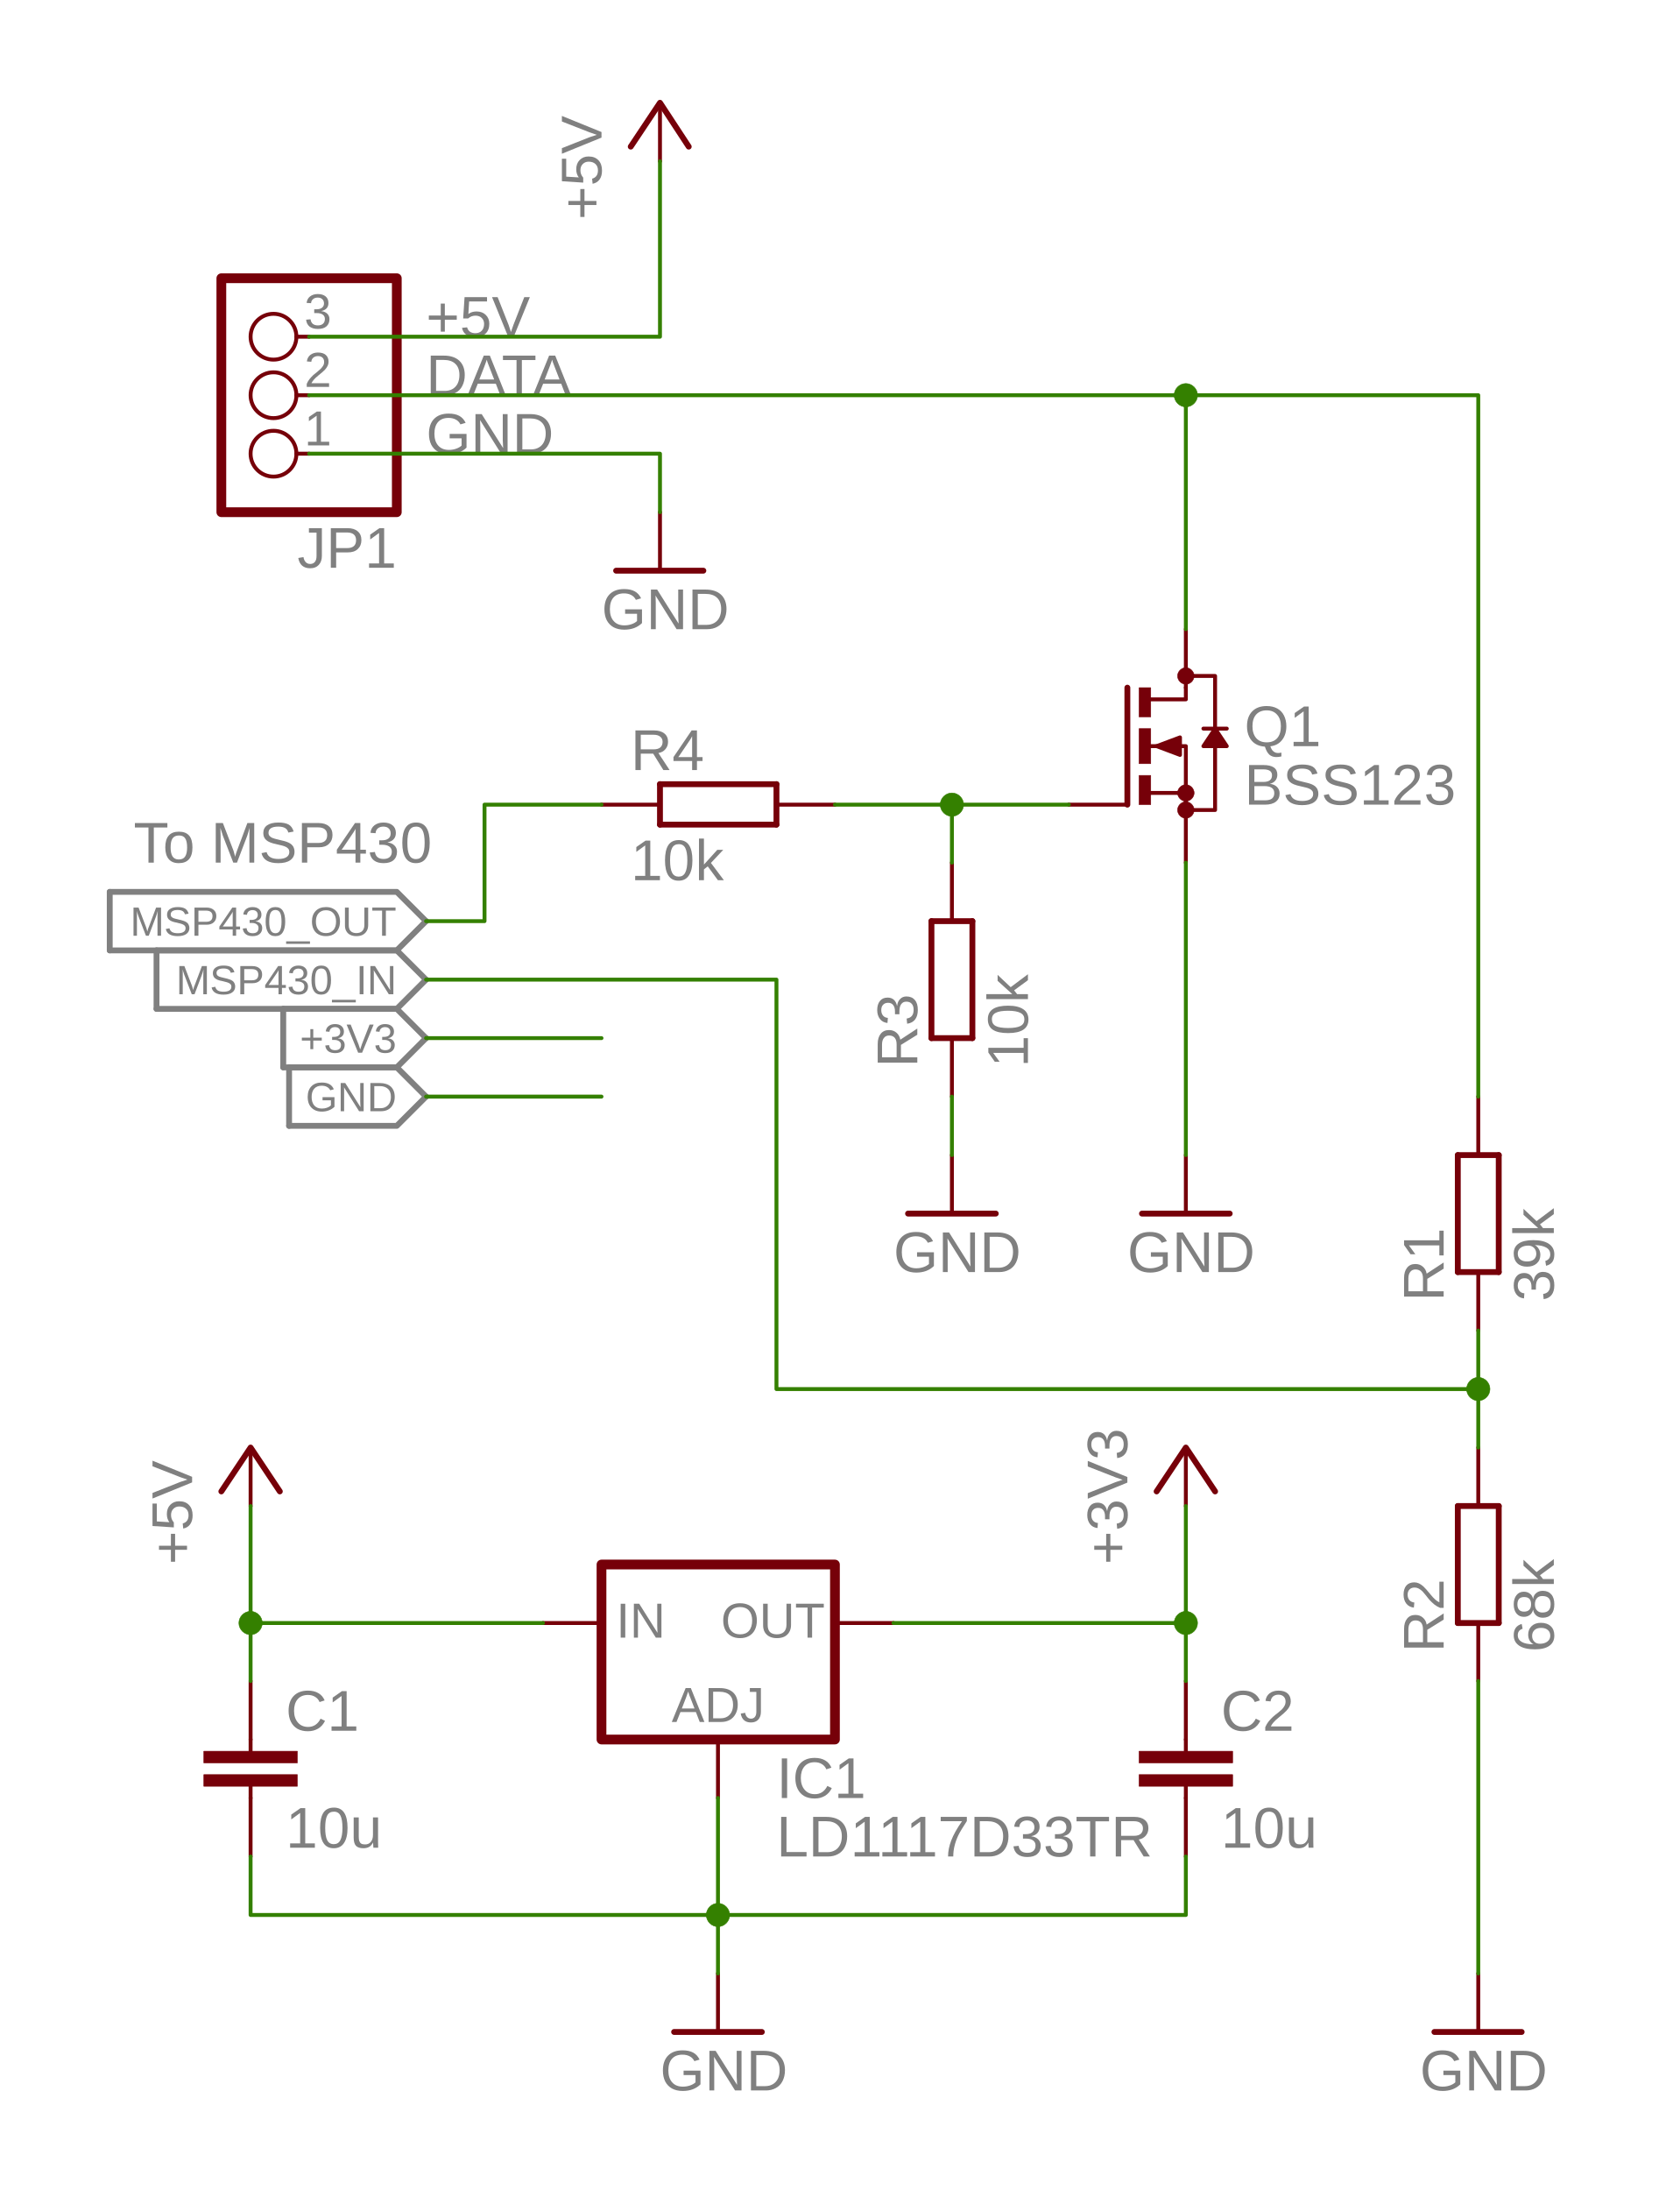
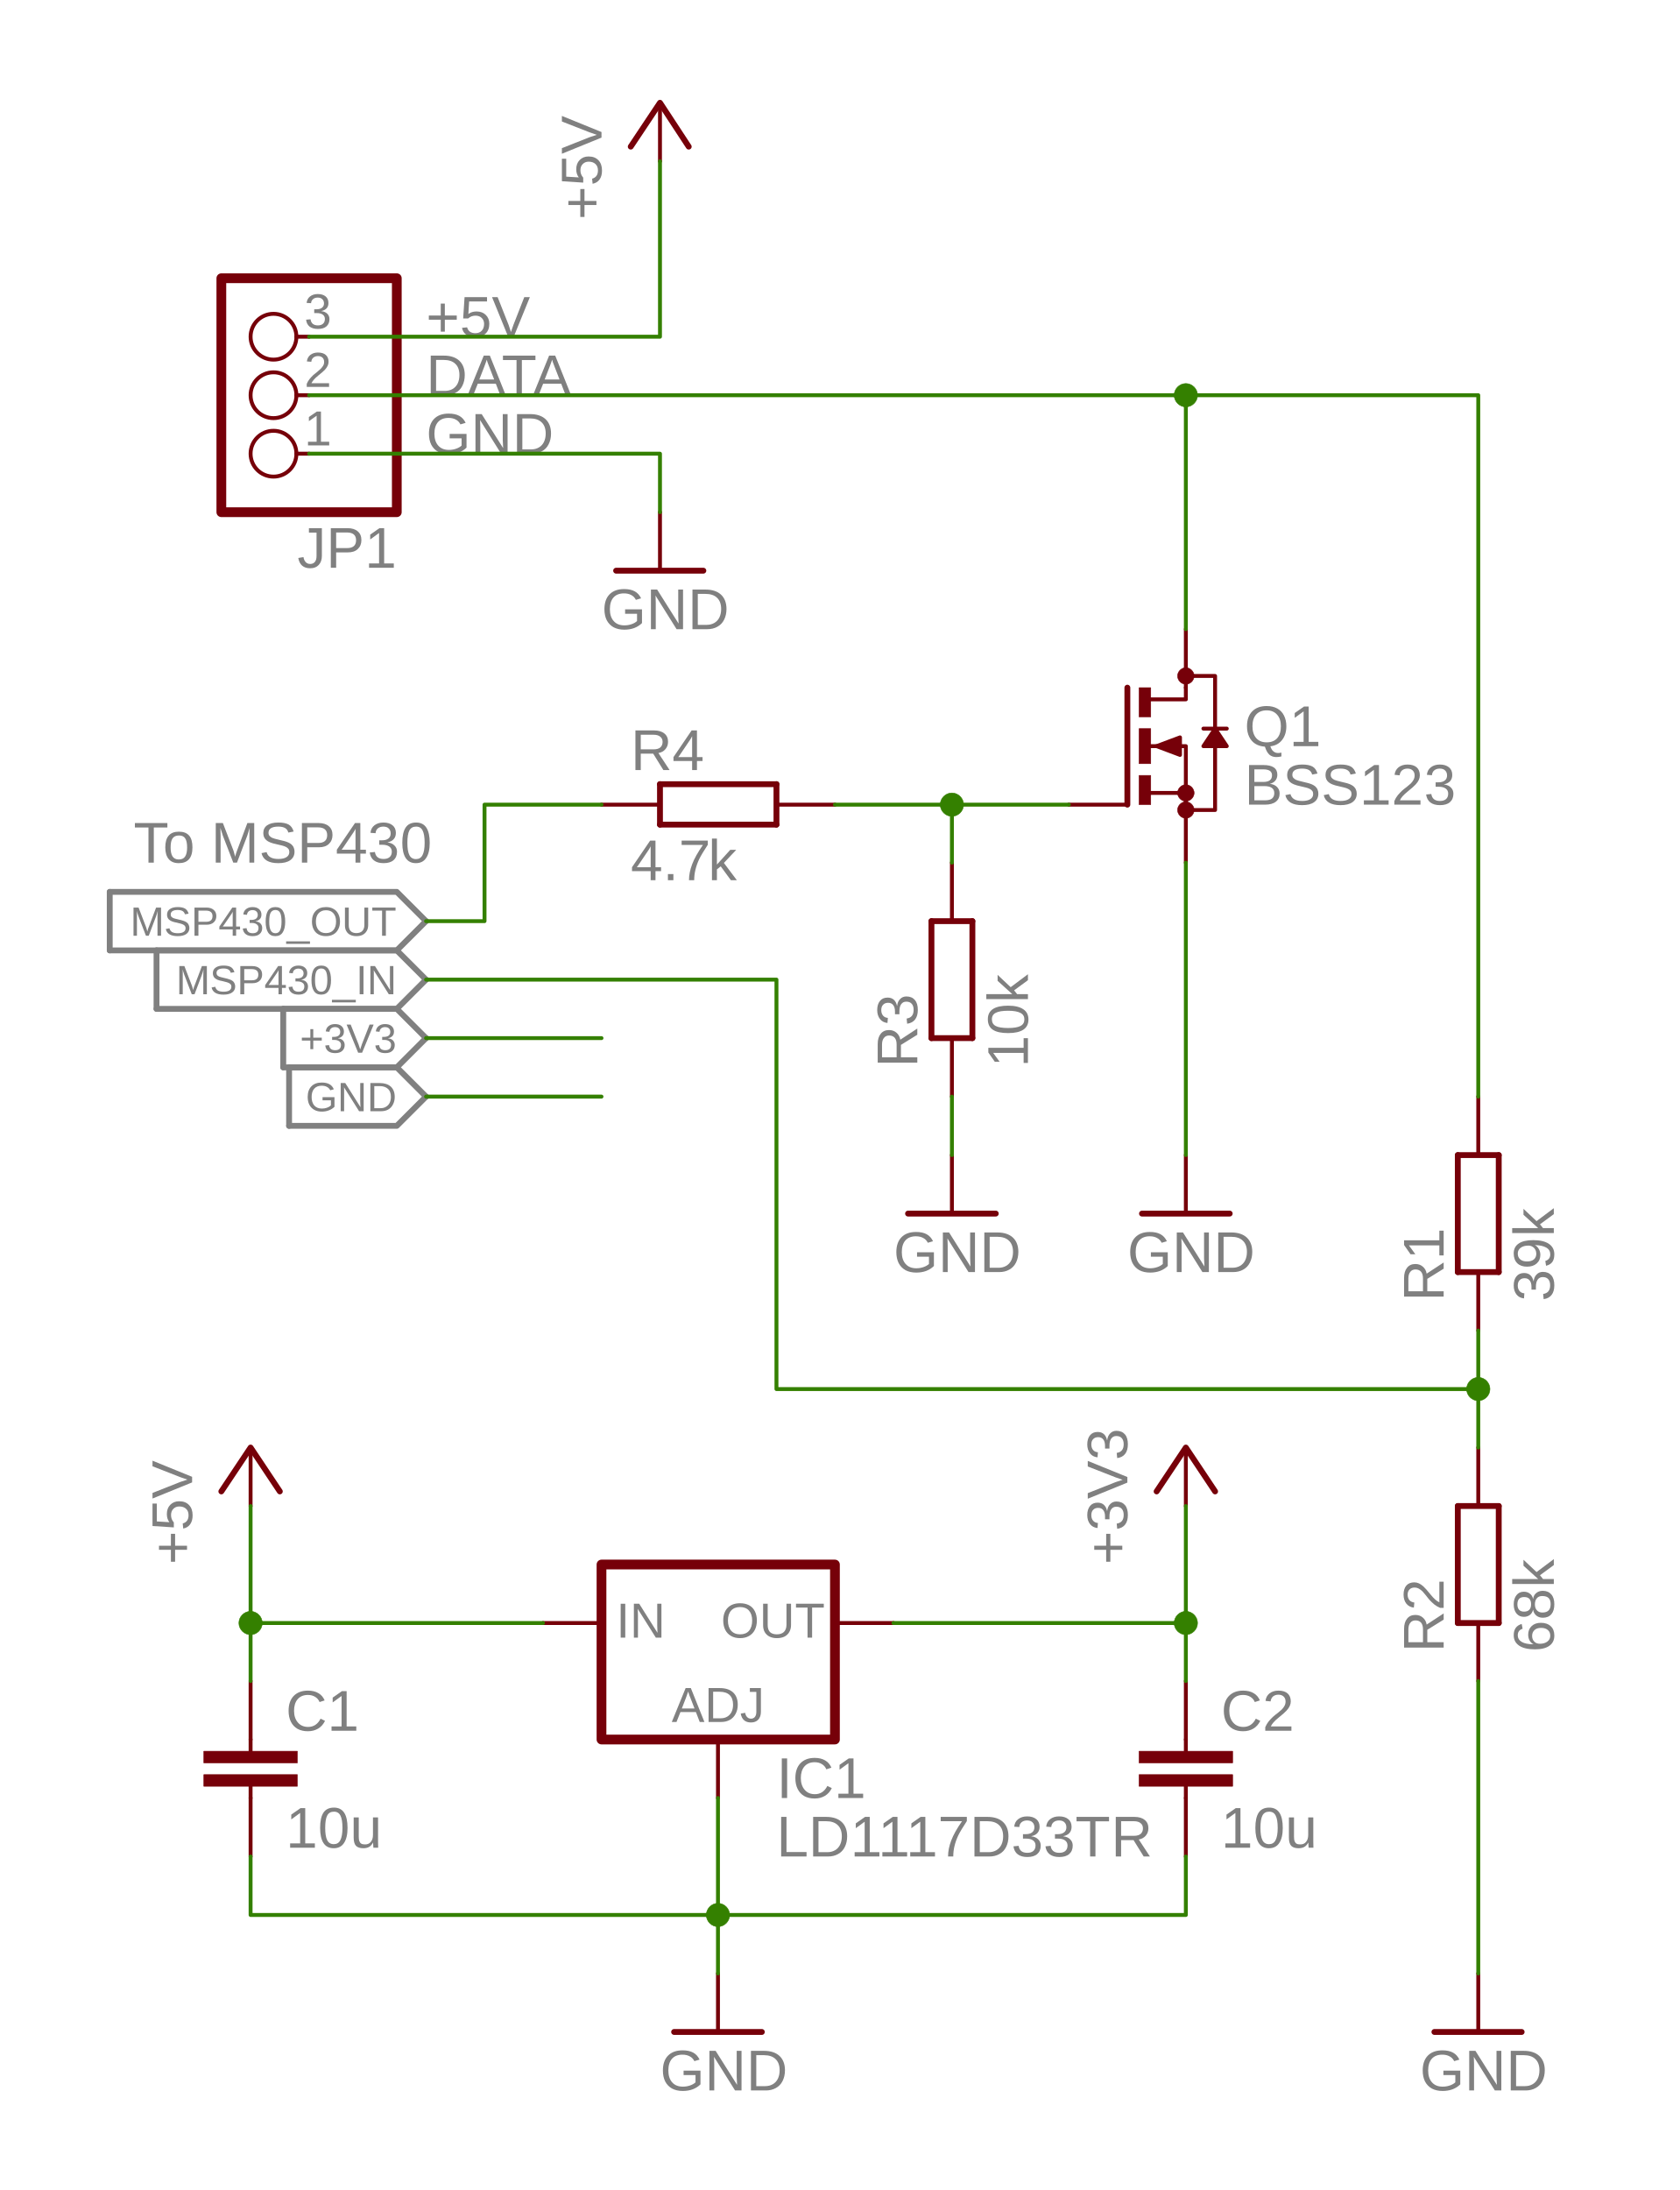
<svg xmlns="http://www.w3.org/2000/svg" version="1.0" id="Layer_1" x="0px" y="0px" width="206.75px" height="269.584px" viewBox="0 0 206.75 269.584" enable-background="new 0 0 206.75 269.584" xml:space="preserve">
  <text transform="matrix(1 0 0 1 16.4502 106.1895)">
    <tspan x="0" y="0" fill="#808080" font-family="'Arial'" font-size="7.08">T</tspan>
    <tspan x="3.603" y="0" fill="#808080" font-family="'Arial'" font-size="7.08">o</tspan>
    <tspan x="7.562" y="0" fill="#808080" font-family="'Arial'" font-size="7.08"> </tspan>
    <tspan x="9.536" y="0" fill="#808080" font-family="'Arial'" font-size="7.08">M</tspan>
    <tspan x="15.419" y="0" fill="#808080" font-family="'Arial'" font-size="7.08">SP43</tspan>
    <tspan x="32.795" y="0" fill="#808080" font-family="'Arial'" font-size="7.08">0</tspan>
  </text>
  <text transform="matrix(1 0 0 1 95.5903 228.5303)">
    <tspan x="0" y="0" fill="#808080" font-family="'Arial'" font-size="7.08">LD</tspan>
    <tspan x="9.079" y="0" fill="#808080" font-family="'Arial'" font-size="7.08">11</tspan>
    <tspan x="15.92" y="0" fill="#808080" font-family="'Arial'" font-size="7.08">17D33T</tspan>
    <tspan x="41.194" y="0" fill="#808080" font-family="'Arial'" font-size="7.08">R</tspan>
  </text>
  <g>
    <text transform="matrix(1 0 0 1 158.2256 227.4502)" fill="#808080" font-family="'Arial'" font-size="7.08">u</text>
    <text transform="matrix(1 0 0 1 154.2666 227.4502)" fill="#808080" font-family="'Arial'" font-size="7.08">0</text>
    <text transform="matrix(1 0 0 1 150.3076 227.4502)" fill="#808080" font-family="'Arial'" font-size="7.08">1</text>
    <text transform="matrix(1 0 0 1 43.0884 227.4502)" fill="#808080" font-family="'Arial'" font-size="7.08">u</text>
    <text transform="matrix(1 0 0 1 39.1294 227.4502)" fill="#808080" font-family="'Arial'" font-size="7.08">0</text>
    <text transform="matrix(1 0 0 1 35.1704 227.4502)" fill="#808080" font-family="'Arial'" font-size="7.08">1</text>
  </g>
  <text transform="matrix(1 0 0 1 81.2505 257.3301)" fill="#808080" font-family="'Arial'" font-size="7.08">GND</text>
  <text transform="matrix(1 0 0 1 74.0508 77.4497)" fill="#808080" font-family="'Arial'" font-size="7.08">GND</text>
  <text transform="matrix(0 -1 1 0 74.0503 27.0498)">
    <tspan x="0" y="0" fill="#808080" font-family="'Arial'" font-size="7.08">+</tspan>
    <tspan x="4.149" y="0" fill="#808080" font-family="'Arial'" font-size="7.08">5</tspan>
    <tspan x="8.094" y="0" fill="#808080" font-family="'Arial'" font-size="7.08">V</tspan>
  </text>
  <text transform="matrix(0 -1 1 0 23.6504 192.5898)">
    <tspan x="0" y="0" fill="#808080" font-family="'Arial'" font-size="7.08">+</tspan>
    <tspan x="4.148" y="0" fill="#808080" font-family="'Arial'" font-size="7.08">5</tspan>
    <tspan x="8.094" y="0" fill="#808080" font-family="'Arial'" font-size="7.08">V</tspan>
  </text>
  <text transform="matrix(0 -1 1 0 138.79 192.5908)">
    <tspan x="0" y="0" fill="#808080" font-family="'Arial'" font-size="7.08">+3V</tspan>
    <tspan x="12.837" y="0" fill="#808080" font-family="'Arial'" font-size="7.08">3</tspan>
  </text>
  <text transform="matrix(0 -1 1 0 191.29 160.1895)">
    <tspan x="0" y="0" fill="#808080" font-family="'Arial'" font-size="7.08">39</tspan>
    <tspan x="7.917" y="0" fill="#808080" font-family="'Arial'" font-size="7.08">k</tspan>
  </text>
  <text transform="matrix(0 -1 1 0 191.291 203.3887)">
    <tspan x="0" y="0" fill="#808080" font-family="'Arial'" font-size="7.08">68</tspan>
    <tspan x="7.917" y="0" fill="#808080" font-family="'Arial'" font-size="7.08">k</tspan>
  </text>
  <text transform="matrix(1 0 0 1 174.79 257.3301)" fill="#808080" font-family="'Arial'" font-size="7.08">GND</text>
  <text transform="matrix(1 0 0 1 153.1904 99.0498)">
    <tspan x="0" y="0" fill="#808080" font-family="'Arial'" font-size="7.08">BSS12</tspan>
    <tspan x="22.113" y="0" fill="#808080" font-family="'Arial'" font-size="7.08">3</tspan>
  </text>
  <text transform="matrix(0 -1 1 0 126.5498 131.3896)">
    <tspan x="0" y="0" fill="#808080" font-family="'Arial'" font-size="7.08">10</tspan>
    <tspan x="7.917" y="0" fill="#808080" font-family="'Arial'" font-size="7.08">k</tspan>
  </text>
  <text transform="matrix(1 0 0 1 77.6499 108.3496)">
-     <tspan x="0" y="0" fill="#808080" font-family="'Arial'" font-size="7.08">10</tspan>
-     <tspan x="7.917" y="0" fill="#808080" font-family="'Arial'" font-size="7.08">k</tspan>
+     <tspan x="0" y="0" fill="#808080" font-family="'Arial'" font-size="7.08">4.7</tspan>
+     <tspan x="9.517" y="0" fill="#808080" font-family="'Arial'" font-size="7.08">k</tspan>
  </text>
  <text transform="matrix(1 0 0 1 109.9902 156.5898)">
    <tspan x="0" y="0" fill="#808080" font-family="'Arial'" font-size="7.08">G</tspan>
    <tspan x="5.507" y="0" fill="#808080" font-family="'Arial'" font-size="7.08">N</tspan>
    <tspan x="10.613" y="0" fill="#808080" font-family="'Arial'" font-size="7.08" letter-spacing="13">D</tspan>
    <tspan x="28.789" y="0" fill="#808080" font-family="'Arial'" font-size="7.08">G</tspan>
    <tspan x="34.303" y="0" fill="#808080" font-family="'Arial'" font-size="7.08">N</tspan>
    <tspan x="39.409" y="0" fill="#808080" font-family="'Arial'" font-size="7.08">D</tspan>
  </text>
  <text transform="matrix(1 0 0 1 36.6099 69.8896)">
    <tspan x="0" y="0" fill="#808080" font-family="'Arial'" font-size="7.08">JP</tspan>
    <tspan x="8.276" y="0" fill="#808080" font-family="'Arial'" font-size="7.08">1</tspan>
  </text>
  <text transform="matrix(1 0 0 1 37.4502 54.8296)" fill="#808080" font-family="'Arial'" font-size="6.06">1</text>
  <text transform="matrix(1 0 0 1 37.4502 47.6299)" fill="#808080" font-family="'Arial'" font-size="6.06">2</text>
  <text transform="matrix(1 0 0 1 37.4502 40.4297)" fill="#808080" font-family="'Arial'" font-size="6.06">3</text>
  <text transform="matrix(1 0 0 1 95.5898 221.3301)" fill="#808080" font-family="'Arial'" font-size="7.08">IC1</text>
  <text transform="matrix(1 0 0 1 82.6899 211.9697)">
    <tspan x="0" y="0" fill="#808080" font-family="'Arial'" font-size="6.06">AD</tspan>
    <tspan x="8.406" y="0" fill="#808080" font-family="'Arial'" font-size="6.06">J</tspan>
  </text>
  <text transform="matrix(1 0 0 1 75.8501 201.5898)">
    <tspan x="0" y="0" fill="#808080" font-family="'Arial'" font-size="6.06">I</tspan>
    <tspan x="1.689" y="0" fill="#808080" font-family="'Arial'" font-size="6.06" letter-spacing="6">N</tspan>
    <tspan x="12.908" y="0" fill="#808080" font-family="'Arial'" font-size="6.06">O</tspan>
    <tspan x="17.628" y="0" fill="#808080" font-family="'Arial'" font-size="6.06">UT</tspan>
  </text>
  <g>
    <text transform="matrix(1 0 0 1 155.4072 213.0498)" fill="#808080" font-family="'Arial'" font-size="7.08">2</text>
    <text transform="matrix(1 0 0 1 150.3076 213.0498)" fill="#808080" font-family="'Arial'" font-size="7.08">C</text>
    <text transform="matrix(1 0 0 1 40.269 213.0498)" fill="#808080" font-family="'Arial'" font-size="7.08">1</text>
    <text transform="matrix(1 0 0 1 35.1699 213.0498)" fill="#808080" font-family="'Arial'" font-size="7.08">C</text>
  </g>
  <text transform="matrix(0 -1 1 0 177.7295 160.1895)">
    <tspan x="0" y="0" fill="#808080" font-family="'Arial'" font-size="7.08">R</tspan>
    <tspan x="5.106" y="0" fill="#808080" font-family="'Arial'" font-size="7.08">1</tspan>
  </text>
  <text transform="matrix(0 -1 1 0 177.7305 203.3887)">
    <tspan x="0" y="0" fill="#808080" font-family="'Arial'" font-size="7.08">R</tspan>
    <tspan x="5.106" y="0" fill="#808080" font-family="'Arial'" font-size="7.08">2</tspan>
  </text>
  <text transform="matrix(1 0 0 1 153.1904 91.8496)">
    <tspan x="0" y="0" fill="#808080" font-family="'Arial'" font-size="7.08">Q</tspan>
    <tspan x="5.514" y="0" fill="#808080" font-family="'Arial'" font-size="7.08">1</tspan>
  </text>
  <text transform="matrix(0 -1 1 0 112.9297 131.3906)">
    <tspan x="0" y="0" fill="#808080" font-family="'Arial'" font-size="7.08">R</tspan>
    <tspan x="5.106" y="0" fill="#808080" font-family="'Arial'" font-size="7.08">3</tspan>
  </text>
  <text transform="matrix(1 0 0 1 77.6499 94.7896)">
    <tspan x="0" y="0" fill="#808080" font-family="'Arial'" font-size="7.08">R</tspan>
    <tspan x="5.106" y="0" fill="#808080" font-family="'Arial'" font-size="7.08">4</tspan>
  </text>
  <text transform="matrix(1 0 0 1 52.4502 55.8496)" fill="#808080" font-family="'Arial'" font-size="7.08">GND</text>
  <polyline fill="none" stroke="#808080" stroke-width="0.72" stroke-linecap="round" stroke-linejoin="round" stroke-miterlimit="10" points="  52.45,134.99 48.85,138.59 35.59,138.59 " />
  <polyline fill="none" stroke="#808080" stroke-width="0.72" stroke-linecap="round" stroke-linejoin="round" stroke-miterlimit="10" points="  52.45,134.99 48.85,131.39 35.59,131.39 " />
  <line fill="none" stroke="#808080" stroke-width="0.72" stroke-linecap="round" stroke-linejoin="round" stroke-miterlimit="10" x1="35.59" y1="138.59" x2="35.59" y2="131.39" />
  <text transform="matrix(1 0 0 1 37.6299 136.7896)">
    <tspan x="0" y="0" fill="#808080" font-family="'Arial'" font-size="5.04">G</tspan>
    <tspan x="3.905" y="0" fill="#808080" font-family="'Arial'" font-size="5.04">N</tspan>
    <tspan x="7.56" y="0" fill="#808080" font-family="'Arial'" font-size="5.04">D</tspan>
  </text>
  <text transform="matrix(1 0 0 1 52.4502 48.6499)">
    <tspan x="0" y="0" fill="#808080" font-family="'Arial'" font-size="7.08">D</tspan>
    <tspan x="5.105" y="0" fill="#808080" font-family="'Arial'" font-size="7.08">A</tspan>
    <tspan x="9.311" y="0" fill="#808080" font-family="'Arial'" font-size="7.08">T</tspan>
    <tspan x="13.154" y="0" fill="#808080" font-family="'Arial'" font-size="7.08">A</tspan>
  </text>
  <text transform="matrix(1 0 0 1 52.4502 41.4502)">
    <tspan x="0" y="0" fill="#808080" font-family="'Arial'" font-size="7.08">+</tspan>
    <tspan x="4.149" y="0" fill="#808080" font-family="'Arial'" font-size="7.08">5</tspan>
    <tspan x="8.094" y="0" fill="#808080" font-family="'Arial'" font-size="7.08">V</tspan>
  </text>
  <polyline fill="none" stroke="#808080" stroke-width="0.72" stroke-linecap="round" stroke-linejoin="round" stroke-miterlimit="10" points="  52.45,127.79 48.85,131.39 34.87,131.39 " />
  <polyline fill="none" stroke="#808080" stroke-width="0.72" stroke-linecap="round" stroke-linejoin="round" stroke-miterlimit="10" points="  52.45,127.79 48.85,124.19 34.87,124.19 " />
  <line fill="none" stroke="#808080" stroke-width="0.72" stroke-linecap="round" stroke-linejoin="round" stroke-miterlimit="10" x1="34.87" y1="131.39" x2="34.87" y2="124.19" />
  <text transform="matrix(1 0 0 1 36.9102 129.5898)" fill="#808080" font-family="'Arial'" font-size="5.04">+3V3</text>
  <polyline fill="none" stroke="#808080" stroke-width="0.72" stroke-linecap="round" stroke-linejoin="round" stroke-miterlimit="10" points="  52.45,120.59 48.85,124.19 19.27,124.19 " />
  <polyline fill="none" stroke="#808080" stroke-width="0.72" stroke-linecap="round" stroke-linejoin="round" stroke-miterlimit="10" points="  52.45,120.59 48.85,116.99 19.27,116.99 " />
  <line fill="none" stroke="#808080" stroke-width="0.72" stroke-linecap="round" stroke-linejoin="round" stroke-miterlimit="10" x1="19.27" y1="124.19" x2="19.27" y2="116.99" />
  <text transform="matrix(1 0 0 1 21.6699 122.3896)">
    <tspan x="0" y="0" fill="#808080" font-family="'Arial'" font-size="5.04">M</tspan>
    <tspan x="4.143" y="0" fill="#808080" font-family="'Arial'" font-size="5.04">SP430_</tspan>
    <tspan x="22.14" y="0" fill="#808080" font-family="'Arial'" font-size="5.04">I</tspan>
    <tspan x="23.525" y="0" fill="#808080" font-family="'Arial'" font-size="5.04">N</tspan>
  </text>
  <polyline fill="none" stroke="#808080" stroke-width="0.72" stroke-linecap="round" stroke-linejoin="round" stroke-miterlimit="10" points="  52.45,113.39 48.85,116.99 13.51,116.99 " />
  <polyline fill="none" stroke="#808080" stroke-width="0.72" stroke-linecap="round" stroke-linejoin="round" stroke-miterlimit="10" points="  52.45,113.39 48.85,109.79 13.51,109.79 " />
  <line fill="none" stroke="#808080" stroke-width="0.72" stroke-linecap="round" stroke-linejoin="round" stroke-miterlimit="10" x1="13.51" y1="116.99" x2="13.51" y2="109.79" />
  <text transform="matrix(1 0 0 1 16.0298 115.1895)">
    <tspan x="0" y="0" fill="#808080" font-family="'Arial'" font-size="5.04">M</tspan>
    <tspan x="4.143" y="0" fill="#808080" font-family="'Arial'" font-size="5.04">SP430_</tspan>
    <tspan x="22.14" y="0" fill="#808080" font-family="'Arial'" font-size="5.04">O</tspan>
    <tspan x="26.045" y="0" fill="#808080" font-family="'Arial'" font-size="5.04">U</tspan>
    <tspan x="29.695" y="0" fill="#808080" font-family="'Arial'" font-size="5.04">T</tspan>
  </text>
  <polyline fill="none" stroke="#760009" stroke-width="1.2" stroke-linecap="round" stroke-linejoin="round" stroke-miterlimit="10" points="  48.85,34.25 27.25,34.25 27.25,63.05 48.85,63.05 48.85,34.25 " />
  <circle fill="none" stroke="#760009" stroke-width="0.48" stroke-linecap="round" stroke-linejoin="round" stroke-miterlimit="10" cx="33.67" cy="55.85" r="2.82" />
  <line fill="none" stroke="#760009" stroke-width="0.48" stroke-linecap="round" stroke-linejoin="round" stroke-miterlimit="10" x1="38.05" y1="55.85" x2="36.49" y2="55.85" />
  <circle fill="none" stroke="#760009" stroke-width="0.48" stroke-linecap="round" stroke-linejoin="round" stroke-miterlimit="10" cx="33.67" cy="48.65" r="2.82" />
  <line fill="none" stroke="#760009" stroke-width="0.48" stroke-linecap="round" stroke-linejoin="round" stroke-miterlimit="10" x1="38.05" y1="48.65" x2="36.49" y2="48.65" />
  <circle fill="none" stroke="#760009" stroke-width="0.48" stroke-linecap="round" stroke-linejoin="round" stroke-miterlimit="10" cx="33.67" cy="41.45" r="2.82" />
  <line fill="none" stroke="#760009" stroke-width="0.48" stroke-linecap="round" stroke-linejoin="round" stroke-miterlimit="10" x1="38.05" y1="41.45" x2="36.49" y2="41.45" />
  <polyline fill="none" stroke="#760009" stroke-width="1.2" stroke-linecap="round" stroke-linejoin="round" stroke-miterlimit="10" points="  74.05,214.13 102.79,214.13 102.79,192.59 74.05,192.59 74.05,214.13 " />
  <line fill="none" stroke="#760009" stroke-width="0.48" stroke-linecap="round" stroke-linejoin="round" stroke-miterlimit="10" x1="66.85" y1="199.79" x2="74.05" y2="199.79" />
  <line fill="none" stroke="#760009" stroke-width="0.48" stroke-linecap="round" stroke-linejoin="round" stroke-miterlimit="10" x1="88.39" y1="221.33" x2="88.39" y2="214.13" />
  <line fill="none" stroke="#760009" stroke-width="0.48" stroke-linecap="round" stroke-linejoin="round" stroke-miterlimit="10" x1="109.99" y1="199.79" x2="102.79" y2="199.79" />
  <line fill="none" stroke="#760009" stroke-width="0.48" stroke-linecap="round" stroke-linejoin="round" stroke-miterlimit="10" x1="30.85" y1="214.13" x2="30.85" y2="215.57" />
  <line fill="none" stroke="#760009" stroke-width="0.48" stroke-linecap="round" stroke-linejoin="round" stroke-miterlimit="10" x1="30.85" y1="221.33" x2="30.85" y2="219.89" />
  <rect x="25.09" y="218.45" fill="#760009" width="11.52" height="1.439" />
  <rect x="25.09" y="218.45" fill="none" stroke="#760009" stroke-width="0.06" stroke-linecap="round" stroke-linejoin="round" stroke-miterlimit="10" width="11.52" height="1.439" />
  <rect x="25.09" y="215.57" fill="#760009" width="11.52" height="1.439" />
  <rect x="25.09" y="215.57" fill="none" stroke="#760009" stroke-width="0.06" stroke-linecap="round" stroke-linejoin="round" stroke-miterlimit="10" width="11.52" height="1.439" />
  <line fill="none" stroke="#760009" stroke-width="0.48" stroke-linecap="round" stroke-linejoin="round" stroke-miterlimit="10" x1="30.85" y1="206.93" x2="30.85" y2="214.13" />
  <line fill="none" stroke="#760009" stroke-width="0.48" stroke-linecap="round" stroke-linejoin="round" stroke-miterlimit="10" x1="30.85" y1="228.53" x2="30.85" y2="221.33" />
  <line fill="none" stroke="#760009" stroke-width="0.48" stroke-linecap="round" stroke-linejoin="round" stroke-miterlimit="10" x1="145.99" y1="214.13" x2="145.99" y2="215.57" />
  <line fill="none" stroke="#760009" stroke-width="0.48" stroke-linecap="round" stroke-linejoin="round" stroke-miterlimit="10" x1="145.99" y1="221.33" x2="145.99" y2="219.89" />
  <rect x="140.23" y="218.45" fill="#760009" width="11.52" height="1.439" />
  <rect x="140.23" y="218.45" fill="none" stroke="#760009" stroke-width="0.06" stroke-linecap="round" stroke-linejoin="round" stroke-miterlimit="10" width="11.52" height="1.439" />
  <rect x="140.23" y="215.57" fill="#760009" width="11.52" height="1.439" />
  <rect x="140.23" y="215.57" fill="none" stroke="#760009" stroke-width="0.06" stroke-linecap="round" stroke-linejoin="round" stroke-miterlimit="10" width="11.52" height="1.439" />
  <line fill="none" stroke="#760009" stroke-width="0.48" stroke-linecap="round" stroke-linejoin="round" stroke-miterlimit="10" x1="145.99" y1="206.93" x2="145.99" y2="214.13" />
  <line fill="none" stroke="#760009" stroke-width="0.48" stroke-linecap="round" stroke-linejoin="round" stroke-miterlimit="10" x1="145.99" y1="228.53" x2="145.99" y2="221.33" />
  <line fill="none" stroke="#760009" stroke-width="0.72" stroke-linecap="round" stroke-linejoin="round" stroke-miterlimit="10" x1="82.99" y1="250.13" x2="93.79" y2="250.13" />
  <line fill="none" stroke="#760009" stroke-width="0.48" stroke-linecap="round" stroke-linejoin="round" stroke-miterlimit="10" x1="88.39" y1="242.93" x2="88.39" y2="250.13" />
  <line fill="none" stroke="#760009" stroke-width="0.72" stroke-linecap="round" stroke-linejoin="round" stroke-miterlimit="10" x1="75.85" y1="70.25" x2="86.59" y2="70.25" />
  <line fill="none" stroke="#760009" stroke-width="0.48" stroke-linecap="round" stroke-linejoin="round" stroke-miterlimit="10" x1="81.25" y1="63.05" x2="81.25" y2="70.25" />
  <polyline fill="none" stroke="#760009" stroke-width="0.72" stroke-linecap="round" stroke-linejoin="round" stroke-miterlimit="10" points="  84.79,18.05 81.25,12.65 77.65,18.05 " />
  <line fill="none" stroke="#760009" stroke-width="0.48" stroke-linecap="round" stroke-linejoin="round" stroke-miterlimit="10" x1="81.25" y1="19.85" x2="81.25" y2="12.65" />
  <polyline fill="none" stroke="#760009" stroke-width="0.72" stroke-linecap="round" stroke-linejoin="round" stroke-miterlimit="10" points="  34.45,183.59 30.85,178.19 27.25,183.59 " />
  <line fill="none" stroke="#760009" stroke-width="0.48" stroke-linecap="round" stroke-linejoin="round" stroke-miterlimit="10" x1="30.85" y1="185.39" x2="30.85" y2="178.19" />
  <polyline fill="none" stroke="#760009" stroke-width="0.72" stroke-linecap="round" stroke-linejoin="round" stroke-miterlimit="10" points="  149.59,183.59 145.99,178.19 142.39,183.59 " />
  <line fill="none" stroke="#760009" stroke-width="0.48" stroke-linecap="round" stroke-linejoin="round" stroke-miterlimit="10" x1="145.99" y1="185.39" x2="145.99" y2="178.19" />
  <line fill="none" stroke="#760009" stroke-width="0.72" stroke-linecap="round" stroke-linejoin="round" stroke-miterlimit="10" x1="184.51" y1="156.59" x2="184.51" y2="142.19" />
  <line fill="none" stroke="#760009" stroke-width="0.72" stroke-linecap="round" stroke-linejoin="round" stroke-miterlimit="10" x1="179.47" y1="142.19" x2="179.47" y2="156.59" />
  <line fill="none" stroke="#760009" stroke-width="0.72" stroke-linecap="round" stroke-linejoin="round" stroke-miterlimit="10" x1="184.51" y1="142.19" x2="179.47" y2="142.19" />
  <line fill="none" stroke="#760009" stroke-width="0.72" stroke-linecap="round" stroke-linejoin="round" stroke-miterlimit="10" x1="184.51" y1="156.59" x2="179.47" y2="156.59" />
  <line fill="none" stroke="#760009" stroke-width="0.48" stroke-linecap="round" stroke-linejoin="round" stroke-miterlimit="10" x1="181.99" y1="134.99" x2="181.99" y2="142.19" />
  <line fill="none" stroke="#760009" stroke-width="0.48" stroke-linecap="round" stroke-linejoin="round" stroke-miterlimit="10" x1="181.99" y1="163.79" x2="181.99" y2="156.59" />
  <line fill="none" stroke="#760009" stroke-width="0.72" stroke-linecap="round" stroke-linejoin="round" stroke-miterlimit="10" x1="184.51" y1="199.79" x2="184.51" y2="185.39" />
  <line fill="none" stroke="#760009" stroke-width="0.72" stroke-linecap="round" stroke-linejoin="round" stroke-miterlimit="10" x1="179.47" y1="185.39" x2="179.47" y2="199.79" />
  <line fill="none" stroke="#760009" stroke-width="0.72" stroke-linecap="round" stroke-linejoin="round" stroke-miterlimit="10" x1="184.51" y1="185.39" x2="179.47" y2="185.39" />
  <line fill="none" stroke="#760009" stroke-width="0.72" stroke-linecap="round" stroke-linejoin="round" stroke-miterlimit="10" x1="184.51" y1="199.79" x2="179.47" y2="199.79" />
  <line fill="none" stroke="#760009" stroke-width="0.48" stroke-linecap="round" stroke-linejoin="round" stroke-miterlimit="10" x1="181.99" y1="178.19" x2="181.99" y2="185.39" />
  <line fill="none" stroke="#760009" stroke-width="0.48" stroke-linecap="round" stroke-linejoin="round" stroke-miterlimit="10" x1="181.99" y1="206.93" x2="181.99" y2="199.79" />
  <line fill="none" stroke="#760009" stroke-width="0.72" stroke-linecap="round" stroke-linejoin="round" stroke-miterlimit="10" x1="176.59" y1="250.13" x2="187.33" y2="250.13" />
  <line fill="none" stroke="#760009" stroke-width="0.48" stroke-linecap="round" stroke-linejoin="round" stroke-miterlimit="10" x1="181.99" y1="242.93" x2="181.99" y2="250.13" />
  <polyline fill="none" stroke="#760009" stroke-width="0.48" stroke-linecap="round" stroke-linejoin="round" stroke-miterlimit="10" points="  142.39,91.85 145.27,90.77 145.27,92.93 142.39,91.85 143.11,91.85 143.47,91.85 145.99,91.85 145.99,97.61 145.99,99.71 " />
  <line fill="none" stroke="#760009" stroke-width="0.48" stroke-linecap="round" stroke-linejoin="round" stroke-miterlimit="10" x1="141.67" y1="91.85" x2="142.39" y2="91.85" />
  <line fill="none" stroke="#760009" stroke-width="0.72" stroke-linecap="round" stroke-linejoin="round" stroke-miterlimit="10" x1="138.79" y1="84.65" x2="138.79" y2="99.05" />
  <polyline fill="none" stroke="#760009" stroke-width="0.48" stroke-linecap="round" stroke-linejoin="round" stroke-miterlimit="10" points="  145.99,83.21 149.59,83.21 149.59,89.69 149.59,90.41 149.59,99.71 145.99,99.71 " />
  <polyline fill="none" stroke="#760009" stroke-width="0.48" stroke-linecap="round" stroke-linejoin="round" stroke-miterlimit="10" points="  151.03,91.85 148.15,91.85 149.59,89.69 151.03,91.85 " />
  <line fill="none" stroke="#760009" stroke-width="0.48" stroke-linecap="round" stroke-linejoin="round" stroke-miterlimit="10" x1="151.03" y1="89.69" x2="148.15" y2="89.69" />
  <polyline fill="none" stroke="#760009" stroke-width="0.48" stroke-linecap="round" stroke-linejoin="round" stroke-miterlimit="10" points="  141.67,86.09 145.99,86.09 145.99,84.65 " />
  <line fill="none" stroke="#760009" stroke-width="0.48" stroke-linecap="round" stroke-linejoin="round" stroke-miterlimit="10" x1="141.67" y1="97.61" x2="145.99" y2="97.61" />
  <polyline fill="none" stroke="#760009" stroke-width="0.72" stroke-linecap="round" stroke-linejoin="round" stroke-miterlimit="10" points="  143.11,91.85 144.91,92.57 144.91,91.13 143.47,91.85 " />
  <polyline fill="none" stroke="#760009" stroke-width="0.72" stroke-linecap="round" stroke-linejoin="round" stroke-miterlimit="10" points="  149.59,90.41 148.87,91.49 150.31,91.49 149.59,90.41 " />
  <path fill-rule="evenodd" clip-rule="evenodd" fill="#760009" d="M147.01,99.71c0,0.54-0.479,1.02-1.02,1.02s-1.021-0.48-1.021-1.02  s0.48-1.02,1.021-1.02S147.01,99.17,147.01,99.71" />
  <path fill="none" stroke="#760009" stroke-width="0.06" stroke-linecap="round" stroke-linejoin="round" stroke-miterlimit="10" d="  M147.01,99.71c0,0.54-0.479,1.02-1.02,1.02s-1.021-0.48-1.021-1.02s0.48-1.02,1.021-1.02S147.01,99.17,147.01,99.71z" />
  <path fill-rule="evenodd" clip-rule="evenodd" fill="#760009" d="M147.01,97.61c0,0.54-0.479,1.02-1.02,1.02s-1.021-0.48-1.021-1.02  s0.48-1.02,1.021-1.02S147.01,97.07,147.01,97.61" />
  <path fill="none" stroke="#760009" stroke-width="0.06" stroke-linecap="round" stroke-linejoin="round" stroke-miterlimit="10" d="  M147.01,97.61c0,0.54-0.479,1.02-1.02,1.02s-1.021-0.48-1.021-1.02s0.48-1.02,1.021-1.02S147.01,97.07,147.01,97.61z" />
  <path fill-rule="evenodd" clip-rule="evenodd" fill="#760009" d="M147.01,83.21c0,0.54-0.479,1.02-1.02,1.02s-1.021-0.48-1.021-1.02  s0.48-1.02,1.021-1.02S147.01,82.67,147.01,83.21" />
  <path fill="none" stroke="#760009" stroke-width="0.06" stroke-linecap="round" stroke-linejoin="round" stroke-miterlimit="10" d="  M147.01,83.21c0,0.54-0.479,1.02-1.02,1.02s-1.021-0.48-1.021-1.02s0.48-1.02,1.021-1.02S147.01,82.67,147.01,83.21z" />
  <rect x="140.23" y="84.65" fill="#760009" width="1.439" height="3.6" />
  <rect x="140.23" y="84.65" fill="none" stroke="#760009" stroke-width="0.06" stroke-linecap="round" stroke-linejoin="round" stroke-miterlimit="10" width="1.439" height="3.6" />
  <rect x="140.23" y="95.45" fill="#760009" width="1.439" height="3.6" />
  <rect x="140.23" y="95.45" fill="none" stroke="#760009" stroke-width="0.06" stroke-linecap="round" stroke-linejoin="round" stroke-miterlimit="10" width="1.439" height="3.6" />
  <rect x="140.23" y="89.69" fill="#760009" width="1.439" height="4.32" />
  <rect x="140.23" y="89.69" fill="none" stroke="#760009" stroke-width="0.06" stroke-linecap="round" stroke-linejoin="round" stroke-miterlimit="10" width="1.439" height="4.32" />
  <line fill="none" stroke="#760009" stroke-width="0.48" stroke-linecap="round" stroke-linejoin="round" stroke-miterlimit="10" x1="131.59" y1="99.05" x2="138.79" y2="99.05" />
  <line fill="none" stroke="#760009" stroke-width="0.48" stroke-linecap="round" stroke-linejoin="round" stroke-miterlimit="10" x1="145.99" y1="77.45" x2="145.99" y2="84.65" />
  <line fill="none" stroke="#760009" stroke-width="0.48" stroke-linecap="round" stroke-linejoin="round" stroke-miterlimit="10" x1="145.99" y1="106.19" x2="145.99" y2="99.05" />
  <line fill="none" stroke="#760009" stroke-width="0.72" stroke-linecap="round" stroke-linejoin="round" stroke-miterlimit="10" x1="119.71" y1="127.79" x2="119.71" y2="113.39" />
  <line fill="none" stroke="#760009" stroke-width="0.72" stroke-linecap="round" stroke-linejoin="round" stroke-miterlimit="10" x1="114.67" y1="113.39" x2="114.67" y2="127.79" />
  <line fill="none" stroke="#760009" stroke-width="0.72" stroke-linecap="round" stroke-linejoin="round" stroke-miterlimit="10" x1="119.71" y1="113.39" x2="114.67" y2="113.39" />
  <line fill="none" stroke="#760009" stroke-width="0.72" stroke-linecap="round" stroke-linejoin="round" stroke-miterlimit="10" x1="119.71" y1="127.79" x2="114.67" y2="127.79" />
  <line fill="none" stroke="#760009" stroke-width="0.48" stroke-linecap="round" stroke-linejoin="round" stroke-miterlimit="10" x1="117.19" y1="106.19" x2="117.19" y2="113.39" />
  <line fill="none" stroke="#760009" stroke-width="0.48" stroke-linecap="round" stroke-linejoin="round" stroke-miterlimit="10" x1="117.19" y1="134.99" x2="117.19" y2="127.79" />
  <line fill="none" stroke="#760009" stroke-width="0.72" stroke-linecap="round" stroke-linejoin="round" stroke-miterlimit="10" x1="81.25" y1="101.51" x2="95.59" y2="101.51" />
  <line fill="none" stroke="#760009" stroke-width="0.72" stroke-linecap="round" stroke-linejoin="round" stroke-miterlimit="10" x1="95.59" y1="96.53" x2="81.25" y2="96.53" />
  <line fill="none" stroke="#760009" stroke-width="0.72" stroke-linecap="round" stroke-linejoin="round" stroke-miterlimit="10" x1="95.59" y1="101.51" x2="95.59" y2="96.53" />
  <line fill="none" stroke="#760009" stroke-width="0.72" stroke-linecap="round" stroke-linejoin="round" stroke-miterlimit="10" x1="81.25" y1="101.51" x2="81.25" y2="96.53" />
  <line fill="none" stroke="#760009" stroke-width="0.48" stroke-linecap="round" stroke-linejoin="round" stroke-miterlimit="10" x1="102.79" y1="99.05" x2="95.59" y2="99.05" />
  <line fill="none" stroke="#760009" stroke-width="0.48" stroke-linecap="round" stroke-linejoin="round" stroke-miterlimit="10" x1="74.05" y1="99.05" x2="81.25" y2="99.05" />
  <line fill="none" stroke="#760009" stroke-width="0.72" stroke-linecap="round" stroke-linejoin="round" stroke-miterlimit="10" x1="111.79" y1="149.39" x2="122.59" y2="149.39" />
  <line fill="none" stroke="#760009" stroke-width="0.48" stroke-linecap="round" stroke-linejoin="round" stroke-miterlimit="10" x1="117.19" y1="142.19" x2="117.19" y2="149.39" />
  <line fill="none" stroke="#760009" stroke-width="0.72" stroke-linecap="round" stroke-linejoin="round" stroke-miterlimit="10" x1="140.59" y1="149.39" x2="151.39" y2="149.39" />
  <line fill="none" stroke="#760009" stroke-width="0.48" stroke-linecap="round" stroke-linejoin="round" stroke-miterlimit="10" x1="145.99" y1="142.19" x2="145.99" y2="149.39" />
  <polyline fill="none" stroke="#348000" stroke-width="0.48" stroke-linecap="round" stroke-linejoin="round" stroke-miterlimit="10" points="  30.85,228.53 30.85,235.73 88.39,235.73 145.99,235.73 145.99,228.53 " />
  <line fill="none" stroke="#348000" stroke-width="0.48" stroke-linecap="round" stroke-linejoin="round" stroke-miterlimit="10" x1="88.39" y1="221.33" x2="88.39" y2="235.73" />
  <path fill-rule="evenodd" clip-rule="evenodd" fill="#348000" d="M89.83,235.73c0,0.779-0.66,1.439-1.44,1.439  c-0.78,0-1.44-0.66-1.44-1.439c0-0.78,0.66-1.44,1.44-1.44C89.17,234.29,89.83,234.95,89.83,235.73" />
  <path fill="none" stroke="#348000" stroke-width="0.06" stroke-linecap="round" stroke-linejoin="round" stroke-miterlimit="10" d="  M89.83,235.73c0,0.779-0.66,1.439-1.44,1.439c-0.78,0-1.44-0.66-1.44-1.439c0-0.78,0.66-1.44,1.44-1.44  C89.17,234.29,89.83,234.95,89.83,235.73z" />
  <line fill="none" stroke="#348000" stroke-width="0.48" stroke-linecap="round" stroke-linejoin="round" stroke-miterlimit="10" x1="88.39" y1="242.93" x2="88.39" y2="235.73" />
  <polyline fill="none" stroke="#348000" stroke-width="0.48" stroke-linecap="round" stroke-linejoin="round" stroke-miterlimit="10" points="  38.05,55.85 81.25,55.85 81.25,63.05 " />
  <line fill="none" stroke="#348000" stroke-width="0.48" stroke-linecap="round" stroke-linejoin="round" stroke-miterlimit="10" x1="181.99" y1="242.93" x2="181.99" y2="206.93" />
  <line fill="none" stroke="#348000" stroke-width="0.48" stroke-linecap="round" stroke-linejoin="round" stroke-miterlimit="10" x1="145.99" y1="142.19" x2="145.99" y2="106.19" />
  <line fill="none" stroke="#348000" stroke-width="0.48" stroke-linecap="round" stroke-linejoin="round" stroke-miterlimit="10" x1="117.19" y1="142.19" x2="117.19" y2="134.99" />
  <line fill="none" stroke="#348000" stroke-width="0.48" stroke-linecap="round" stroke-linejoin="round" stroke-miterlimit="10" x1="52.45" y1="134.99" x2="74.05" y2="134.99" />
  <polyline fill="none" stroke="#348000" stroke-width="0.48" stroke-linecap="round" stroke-linejoin="round" stroke-miterlimit="10" points="  181.99,134.99 181.99,48.65 145.99,48.65 38.05,48.65 " />
  <line fill="none" stroke="#348000" stroke-width="0.48" stroke-linecap="round" stroke-linejoin="round" stroke-miterlimit="10" x1="145.99" y1="77.45" x2="145.99" y2="48.65" />
  <path fill-rule="evenodd" clip-rule="evenodd" fill="#348000" d="M147.43,48.65c0,0.78-0.66,1.44-1.439,1.44  c-0.78,0-1.44-0.66-1.44-1.44c0-0.78,0.66-1.44,1.44-1.44C146.77,47.21,147.43,47.87,147.43,48.65" />
  <path fill="none" stroke="#348000" stroke-width="0.06" stroke-linecap="round" stroke-linejoin="round" stroke-miterlimit="10" d="  M147.43,48.65c0,0.78-0.66,1.44-1.439,1.44c-0.78,0-1.44-0.66-1.44-1.44c0-0.78,0.66-1.44,1.44-1.44  C146.77,47.21,147.43,47.87,147.43,48.65z" />
  <polyline fill="none" stroke="#348000" stroke-width="0.48" stroke-linecap="round" stroke-linejoin="round" stroke-miterlimit="10" points="  38.05,41.45 81.25,41.45 81.25,19.85 " />
  <polyline fill="none" stroke="#348000" stroke-width="0.48" stroke-linecap="round" stroke-linejoin="round" stroke-miterlimit="10" points="  30.85,206.93 30.85,199.79 66.85,199.79 " />
  <line fill="none" stroke="#348000" stroke-width="0.48" stroke-linecap="round" stroke-linejoin="round" stroke-miterlimit="10" x1="30.85" y1="199.79" x2="30.85" y2="185.39" />
  <path fill-rule="evenodd" clip-rule="evenodd" fill="#348000" d="M32.29,199.79c0,0.78-0.66,1.44-1.44,1.44  c-0.78,0-1.44-0.66-1.44-1.44s0.66-1.44,1.44-1.44C31.63,198.35,32.29,199.01,32.29,199.79" />
  <path fill="none" stroke="#348000" stroke-width="0.06" stroke-linecap="round" stroke-linejoin="round" stroke-miterlimit="10" d="  M32.29,199.79c0,0.78-0.66,1.44-1.44,1.44c-0.78,0-1.44-0.66-1.44-1.44s0.66-1.44,1.44-1.44C31.63,198.35,32.29,199.01,32.29,199.79  z" />
  <polyline fill="none" stroke="#348000" stroke-width="0.48" stroke-linecap="round" stroke-linejoin="round" stroke-miterlimit="10" points="  109.99,199.79 145.99,199.79 145.99,206.93 " />
  <line fill="none" stroke="#348000" stroke-width="0.48" stroke-linecap="round" stroke-linejoin="round" stroke-miterlimit="10" x1="145.99" y1="199.79" x2="145.99" y2="185.39" />
  <path fill-rule="evenodd" clip-rule="evenodd" fill="#348000" d="M147.43,199.79c0,0.78-0.66,1.44-1.439,1.44  c-0.78,0-1.44-0.66-1.44-1.44s0.66-1.44,1.44-1.44C146.77,198.35,147.43,199.01,147.43,199.79" />
  <path fill="none" stroke="#348000" stroke-width="0.06" stroke-linecap="round" stroke-linejoin="round" stroke-miterlimit="10" d="  M147.43,199.79c0,0.78-0.66,1.44-1.439,1.44c-0.78,0-1.44-0.66-1.44-1.44s0.66-1.44,1.44-1.44  C146.77,198.35,147.43,199.01,147.43,199.79z" />
  <line fill="none" stroke="#348000" stroke-width="0.48" stroke-linecap="round" stroke-linejoin="round" stroke-miterlimit="10" x1="52.45" y1="127.79" x2="74.05" y2="127.79" />
  <polyline fill="none" stroke="#348000" stroke-width="0.48" stroke-linecap="round" stroke-linejoin="round" stroke-miterlimit="10" points="  181.99,178.19 181.99,170.99 181.99,163.79 " />
  <path fill-rule="evenodd" clip-rule="evenodd" fill="#348000" d="M183.43,170.99c0,0.779-0.66,1.439-1.439,1.439  c-0.78,0-1.44-0.66-1.44-1.439c0-0.78,0.66-1.44,1.44-1.44C182.77,169.55,183.43,170.21,183.43,170.99" />
  <path fill="none" stroke="#348000" stroke-width="0.06" stroke-linecap="round" stroke-linejoin="round" stroke-miterlimit="10" d="  M183.43,170.99c0,0.779-0.66,1.439-1.439,1.439c-0.78,0-1.44-0.66-1.44-1.439c0-0.78,0.66-1.44,1.44-1.44  C182.77,169.55,183.43,170.21,183.43,170.99z" />
  <polyline fill="none" stroke="#348000" stroke-width="0.48" stroke-linecap="round" stroke-linejoin="round" stroke-miterlimit="10" points="  181.99,170.99 95.59,170.99 95.59,120.59 52.45,120.59 " />
  <polyline fill="none" stroke="#348000" stroke-width="0.48" stroke-linecap="round" stroke-linejoin="round" stroke-miterlimit="10" points="  117.19,106.19 117.19,99.05 102.79,99.05 " />
  <line fill="none" stroke="#348000" stroke-width="0.48" stroke-linecap="round" stroke-linejoin="round" stroke-miterlimit="10" x1="117.19" y1="99.05" x2="131.59" y2="99.05" />
  <path fill-rule="evenodd" clip-rule="evenodd" fill="#348000" d="M118.63,99.05c0,0.78-0.66,1.44-1.439,1.44  c-0.78,0-1.44-0.66-1.44-1.44c0-0.78,0.66-1.44,1.44-1.44C117.97,97.61,118.63,98.27,118.63,99.05" />
  <path fill="none" stroke="#348000" stroke-width="0.06" stroke-linecap="round" stroke-linejoin="round" stroke-miterlimit="10" d="  M118.63,99.05c0,0.78-0.66,1.44-1.439,1.44c-0.78,0-1.44-0.66-1.44-1.44c0-0.78,0.66-1.44,1.44-1.44  C117.97,97.61,118.63,98.27,118.63,99.05z" />
  <polyline fill="none" stroke="#348000" stroke-width="0.48" stroke-linecap="round" stroke-linejoin="round" stroke-miterlimit="10" points="  74.05,99.05 59.65,99.05 59.65,113.39 52.45,113.39 " />
</svg>
